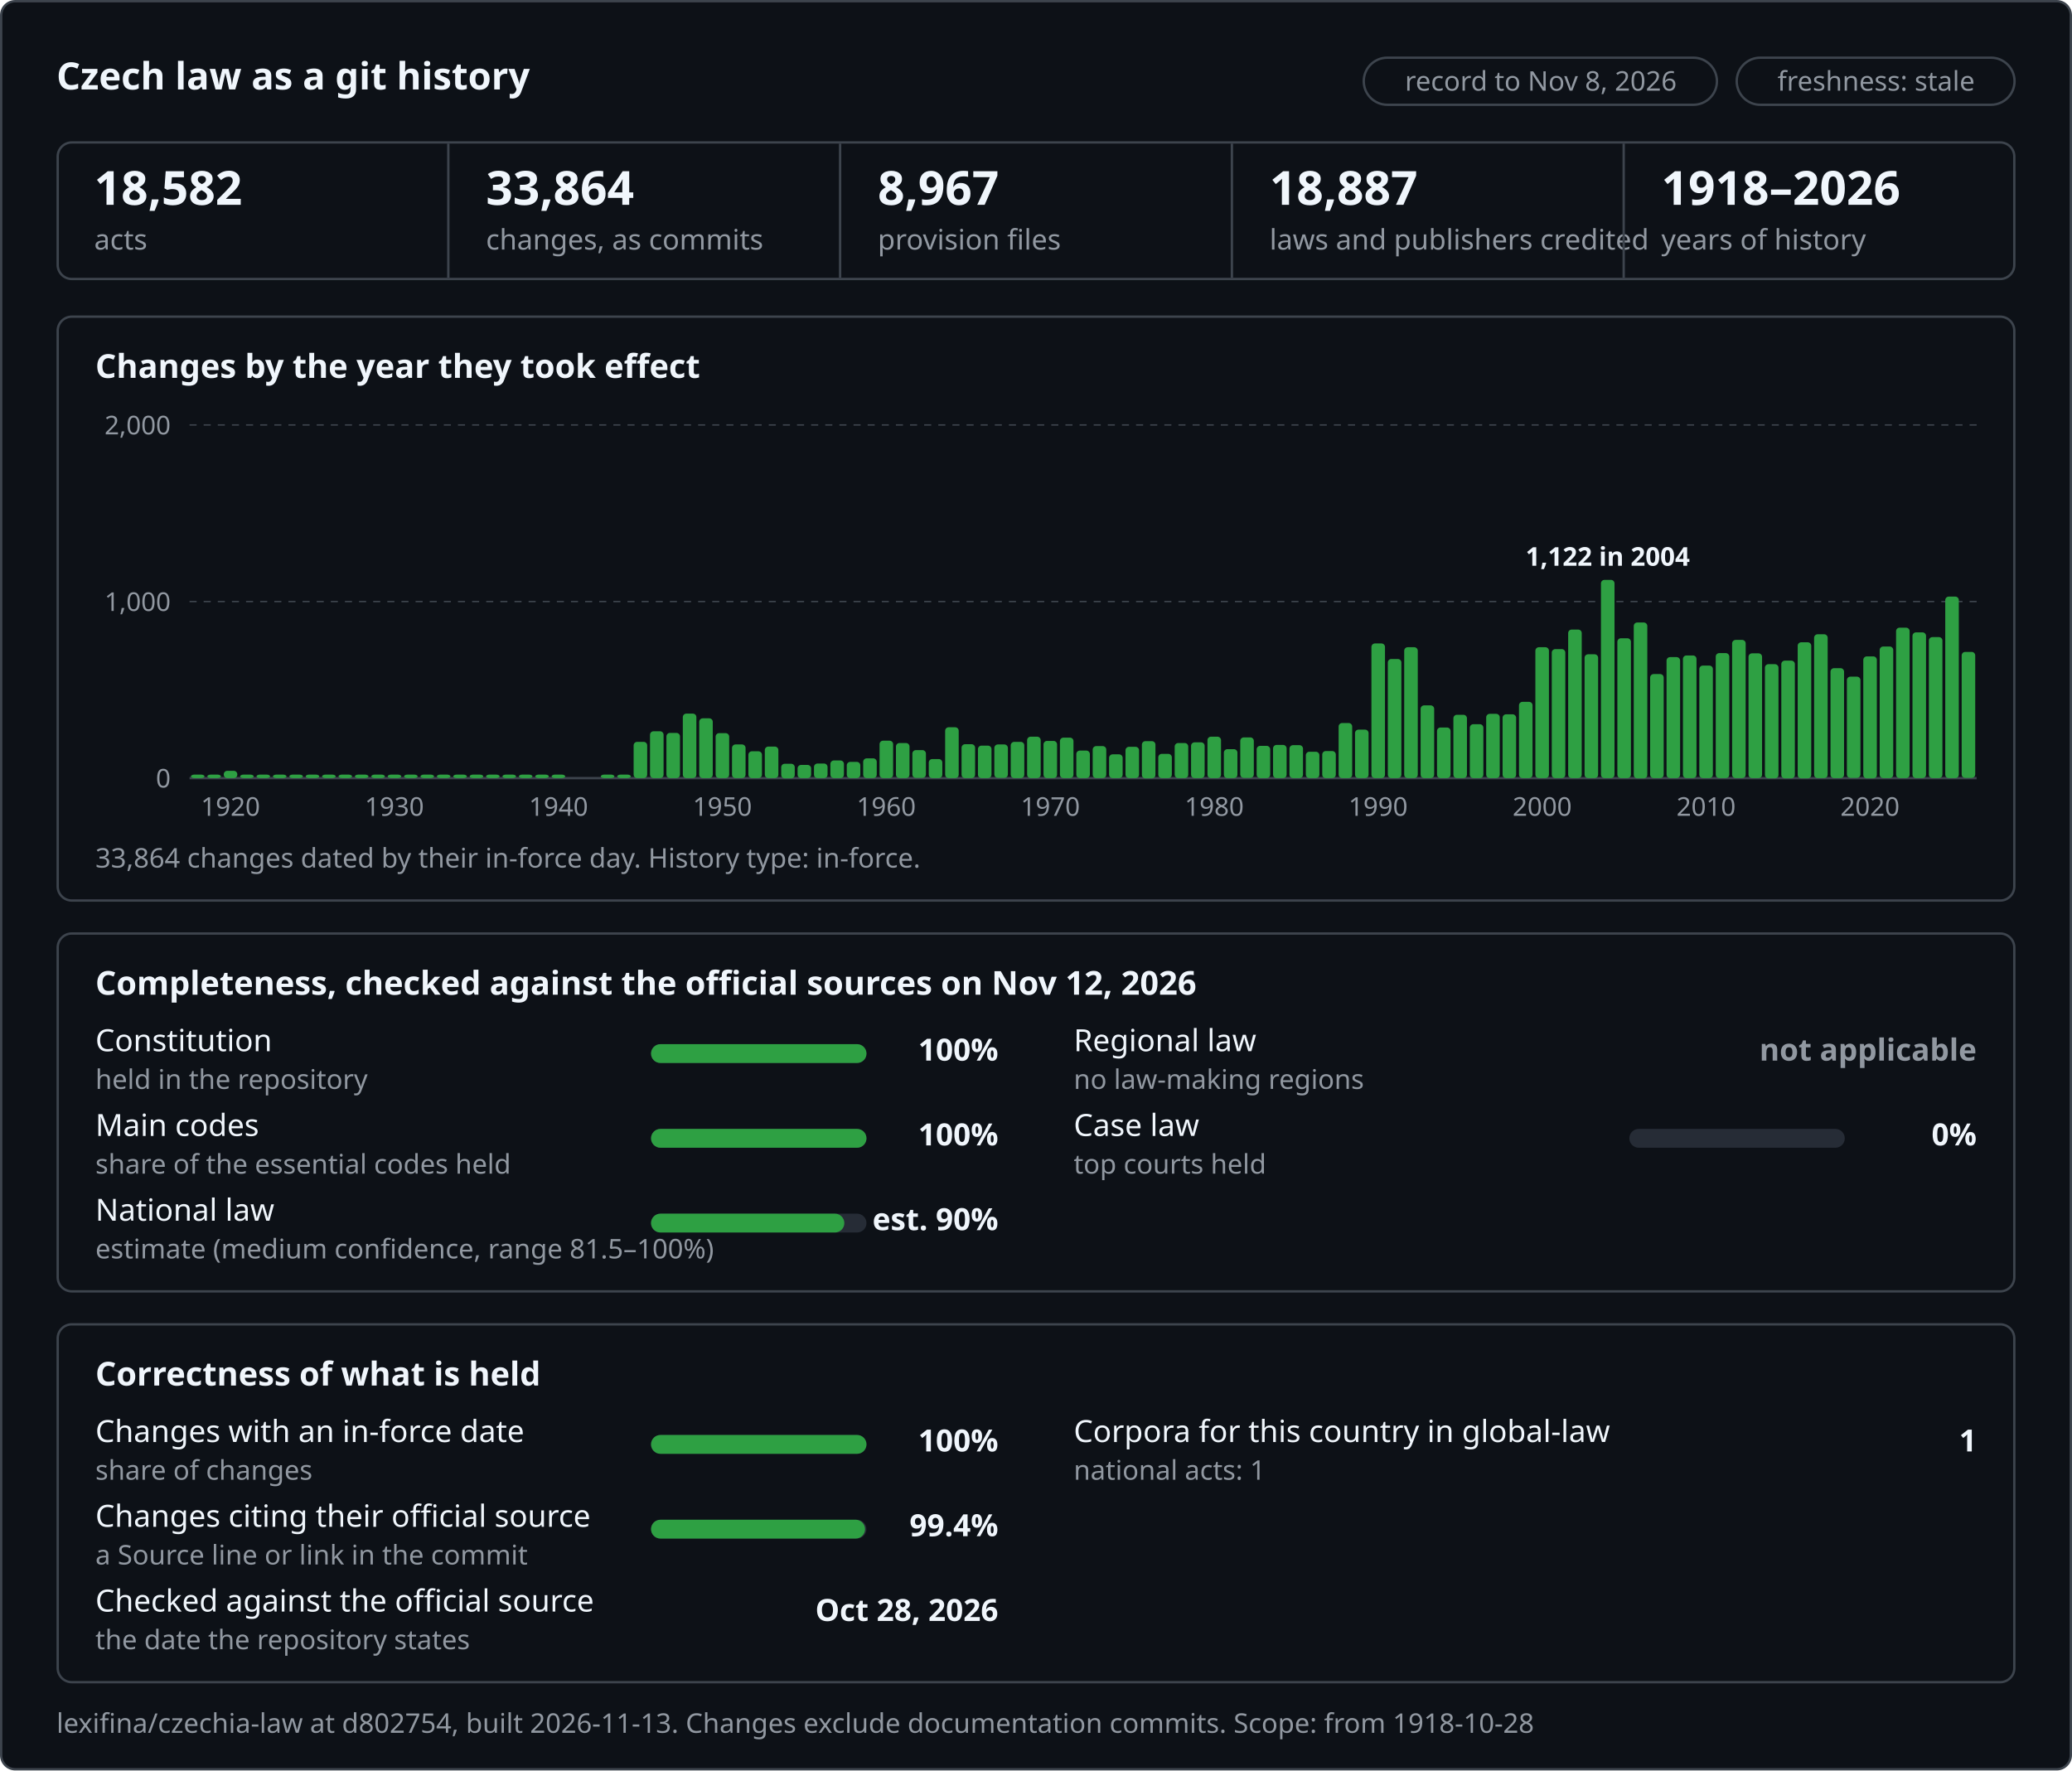
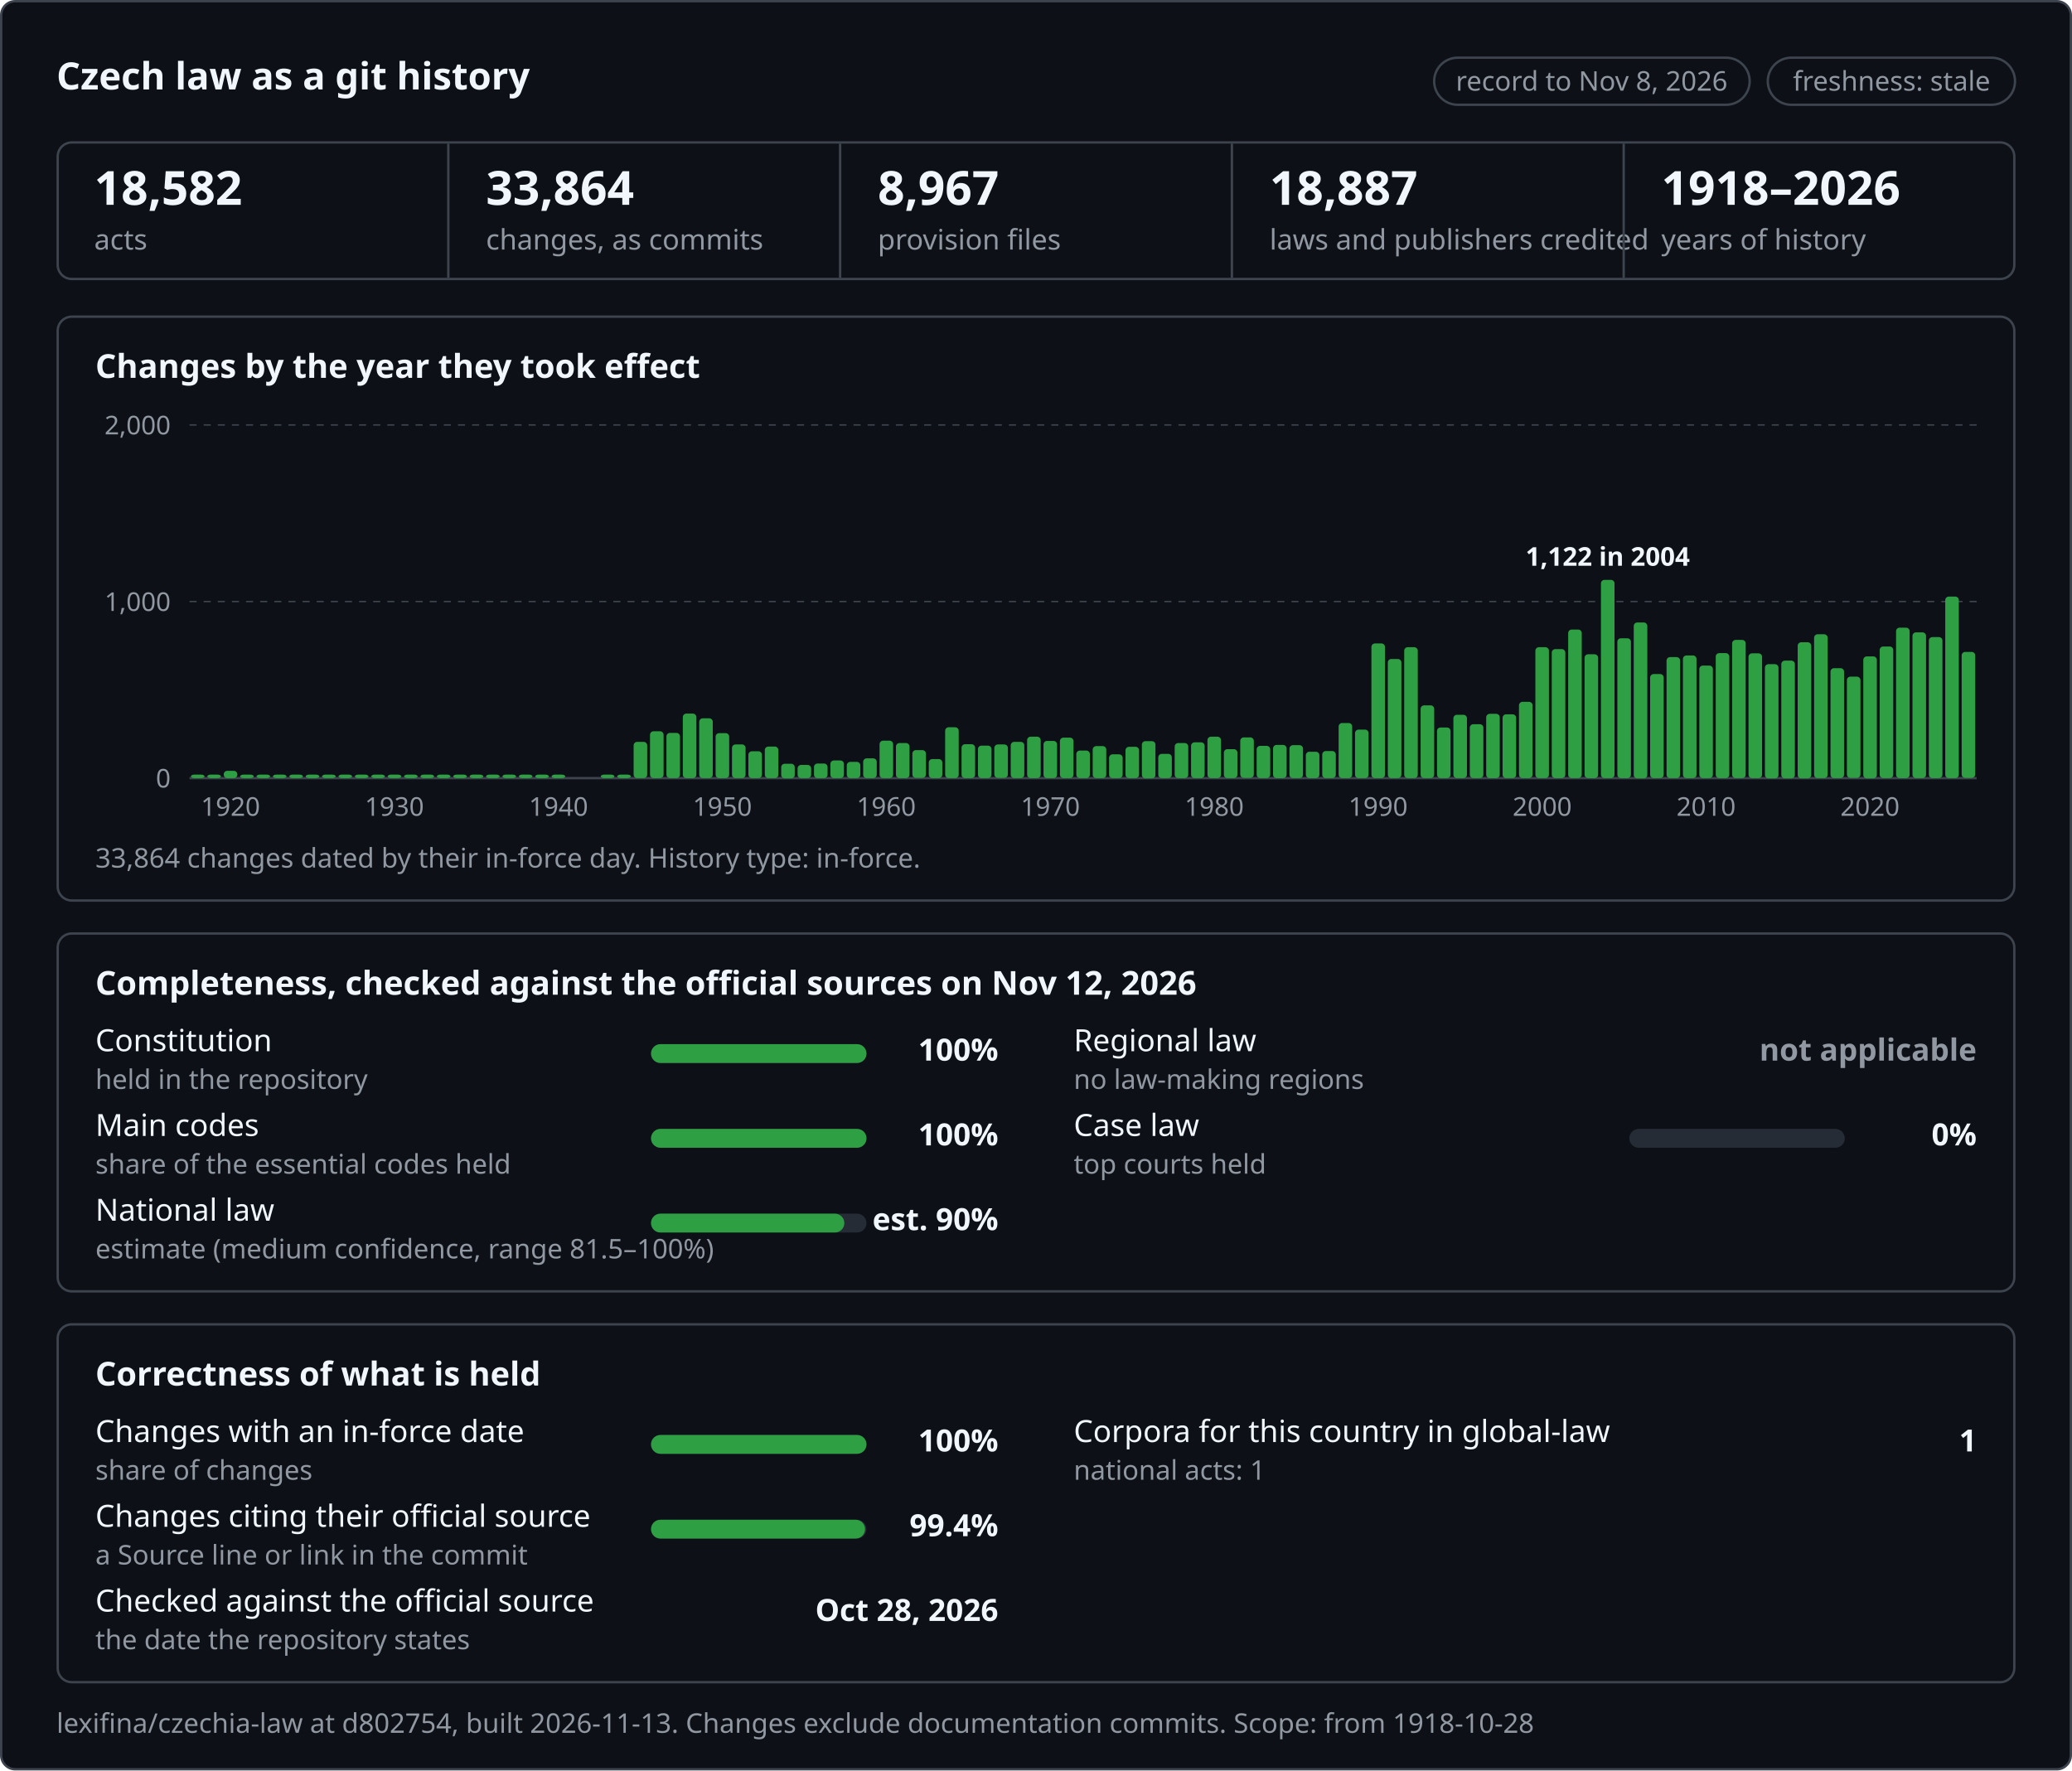
<svg xmlns="http://www.w3.org/2000/svg" width="880" height="752" viewBox="0 0 880 752" font-family="-apple-system,BlinkMacSystemFont,Segoe UI,Noto Sans,Helvetica,Arial,sans-serif">
  <rect x="0.5" y="0.5" width="879" height="751" rx="6" fill="#0d1117" stroke="#3d444d" />
  <text x="24" y="38" font-size="16" font-weight="600" fill="#f0f6fc">Czech law as a git history</text>
-   <rect x="579.2" y="24.5" width="150" height="20" rx="10" fill="none" stroke="#3d444d" />
-   <text x="654.4" y="38.5" font-size="11.5" font-weight="500" text-anchor="middle" fill="#9198a1">record to Nov 8, 2026</text>
-   <rect x="737.6" y="24.5" width="118" height="20" rx="10" fill="none" stroke="#3d444d" />
-   <text x="796.8" y="38.5" font-size="11.5" font-weight="500" text-anchor="middle" fill="#9198a1">freshness: stale</text>
+   <rect x="609.1" y="24.5" width="134" height="20" rx="10" fill="none" stroke="#3d444d" />
+   <text x="676.0" y="38.5" font-size="11.5" font-weight="500" text-anchor="middle" fill="#9198a1">record to Nov 8, 2026</text>
+   <rect x="750.8" y="24.5" width="105" height="20" rx="10" fill="none" stroke="#3d444d" />
+   <text x="803.4" y="38.5" font-size="11.5" font-weight="500" text-anchor="middle" fill="#9198a1">freshness: stale</text>
  <rect x="24.5" y="60.5" width="831" height="58" rx="6" fill="#0d1117" stroke="#3d444d" />
  <text x="40.0" y="87" font-size="20" font-weight="600" fill="#f0f6fc">18,582</text>
  <text x="40.0" y="106" font-size="12" fill="#9198a1">acts</text>
  <line x1="190.4" y1="61" x2="190.4" y2="118" stroke="#3d444d" />
  <text x="206.4" y="87" font-size="20" font-weight="600" fill="#f0f6fc">33,864</text>
  <text x="206.4" y="106" font-size="12" fill="#9198a1">changes, as commits</text>
  <line x1="356.8" y1="61" x2="356.8" y2="118" stroke="#3d444d" />
  <text x="372.8" y="87" font-size="20" font-weight="600" fill="#f0f6fc">8,967</text>
  <text x="372.8" y="106" font-size="12" fill="#9198a1">provision files</text>
  <line x1="523.2" y1="61" x2="523.2" y2="118" stroke="#3d444d" />
  <text x="539.2" y="87" font-size="20" font-weight="600" fill="#f0f6fc">18,887</text>
-   <text x="539.2" y="106" font-size="12" fill="#9198a1">laws and publishers credited</text>
+   <text x="539.2" y="106" font-size="12" fill="#9198a1" textLength="142" lengthAdjust="spacingAndGlyphs">laws and publishers credited</text>
  <line x1="689.6" y1="61" x2="689.6" y2="118" stroke="#3d444d" />
  <text x="705.6" y="87" font-size="20" font-weight="600" fill="#f0f6fc">1918–2026</text>
  <text x="705.6" y="106" font-size="12" fill="#9198a1">years of history</text>
  <rect x="24.5" y="134.5" width="831" height="248" rx="6" fill="#0d1117" stroke="#3d444d" />
  <text x="40.5" y="160.5" font-size="14" font-weight="600" fill="#f0f6fc">Changes by the year they took effect</text>
  <line x1="80.5" y1="330.5" x2="839.5" y2="330.5" stroke="#3d444d" stroke-width="1" />
  <text x="72.5" y="334.5" font-size="11" text-anchor="end" fill="#9198a1">0</text>
  <line x1="80.5" y1="255.5" x2="839.5" y2="255.5" stroke="#3d444d" stroke-width="0.6" stroke-dasharray="3 3" />
  <text x="72.5" y="259.5" font-size="11" text-anchor="end" fill="#9198a1">1,000</text>
  <line x1="80.5" y1="180.5" x2="839.5" y2="180.5" stroke="#3d444d" stroke-width="0.6" stroke-dasharray="3 3" />
  <text x="72.5" y="184.5" font-size="11" text-anchor="end" fill="#9198a1">2,000</text>
  <rect x="81.10" y="329.0" width="5.76" height="1.5" rx="1.5" fill="#2ea043" />
  <rect x="88.06" y="329.0" width="5.76" height="1.5" rx="1.5" fill="#2ea043" />
  <rect x="95.03" y="327.4" width="5.76" height="3.1" rx="1.5" fill="#2ea043" />
  <text x="97.9" y="346.5" font-size="11" text-anchor="middle" fill="#9198a1">1920</text>
  <rect x="101.99" y="329.0" width="5.76" height="1.5" rx="1.5" fill="#2ea043" />
  <rect x="108.95" y="329.0" width="5.76" height="1.5" rx="1.5" fill="#2ea043" />
  <rect x="115.92" y="329.0" width="5.76" height="1.5" rx="1.5" fill="#2ea043" />
  <rect x="122.88" y="329.0" width="5.76" height="1.5" rx="1.5" fill="#2ea043" />
  <rect x="129.84" y="329.0" width="5.76" height="1.5" rx="1.5" fill="#2ea043" />
  <rect x="136.81" y="329.0" width="5.76" height="1.5" rx="1.5" fill="#2ea043" />
  <rect x="143.77" y="329.0" width="5.76" height="1.5" rx="1.5" fill="#2ea043" />
  <rect x="150.73" y="329.0" width="5.76" height="1.5" rx="1.5" fill="#2ea043" />
  <rect x="157.70" y="329.0" width="5.76" height="1.5" rx="1.5" fill="#2ea043" />
  <rect x="164.66" y="329.0" width="5.76" height="1.5" rx="1.5" fill="#2ea043" />
  <text x="167.5" y="346.5" font-size="11" text-anchor="middle" fill="#9198a1">1930</text>
  <rect x="171.62" y="329.0" width="5.76" height="1.5" rx="1.5" fill="#2ea043" />
  <rect x="178.59" y="329.0" width="5.76" height="1.5" rx="1.5" fill="#2ea043" />
  <rect x="185.55" y="329.0" width="5.76" height="1.5" rx="1.5" fill="#2ea043" />
  <rect x="192.51" y="329.0" width="5.76" height="1.5" rx="1.5" fill="#2ea043" />
  <rect x="199.48" y="329.0" width="5.76" height="1.5" rx="1.5" fill="#2ea043" />
  <rect x="206.44" y="329.0" width="5.76" height="1.5" rx="1.5" fill="#2ea043" />
  <rect x="213.40" y="329.0" width="5.76" height="1.5" rx="1.5" fill="#2ea043" />
  <rect x="220.37" y="329.0" width="5.76" height="1.5" rx="1.5" fill="#2ea043" />
  <rect x="227.33" y="329.0" width="5.76" height="1.5" rx="1.5" fill="#2ea043" />
  <rect x="234.29" y="329.0" width="5.76" height="1.5" rx="1.5" fill="#2ea043" />
  <text x="237.2" y="346.5" font-size="11" text-anchor="middle" fill="#9198a1">1940</text>
  <rect x="255.18" y="329.0" width="5.76" height="1.5" rx="1.5" fill="#2ea043" />
  <rect x="262.15" y="329.0" width="5.76" height="1.5" rx="1.5" fill="#2ea043" />
  <rect x="269.11" y="315.1" width="5.76" height="15.4" rx="1.5" fill="#2ea043" />
  <rect x="276.07" y="310.6" width="5.76" height="19.9" rx="1.5" fill="#2ea043" />
  <rect x="283.04" y="311.3" width="5.76" height="19.2" rx="1.5" fill="#2ea043" />
  <rect x="290.00" y="303.1" width="5.76" height="27.4" rx="1.5" fill="#2ea043" />
  <rect x="296.96" y="305.1" width="5.76" height="25.4" rx="1.5" fill="#2ea043" />
  <rect x="303.93" y="311.4" width="5.76" height="19.1" rx="1.5" fill="#2ea043" />
  <text x="306.8" y="346.5" font-size="11" text-anchor="middle" fill="#9198a1">1950</text>
  <rect x="310.89" y="316.2" width="5.76" height="14.3" rx="1.5" fill="#2ea043" />
  <rect x="317.85" y="319.1" width="5.76" height="11.4" rx="1.5" fill="#2ea043" />
  <rect x="324.82" y="317.1" width="5.76" height="13.4" rx="1.5" fill="#2ea043" />
  <rect x="331.78" y="324.4" width="5.76" height="6.2" rx="1.5" fill="#2ea043" />
  <rect x="338.74" y="324.9" width="5.76" height="5.6" rx="1.5" fill="#2ea043" />
  <rect x="345.71" y="324.3" width="5.76" height="6.2" rx="1.5" fill="#2ea043" />
  <rect x="352.67" y="323.0" width="5.76" height="7.5" rx="1.5" fill="#2ea043" />
  <rect x="359.63" y="323.6" width="5.76" height="6.9" rx="1.5" fill="#2ea043" />
  <rect x="366.60" y="322.1" width="5.76" height="8.4" rx="1.5" fill="#2ea043" />
  <rect x="373.56" y="314.6" width="5.76" height="15.9" rx="1.5" fill="#2ea043" />
  <text x="376.4" y="346.5" font-size="11" text-anchor="middle" fill="#9198a1">1960</text>
  <rect x="380.52" y="315.6" width="5.76" height="14.9" rx="1.5" fill="#2ea043" />
  <rect x="387.49" y="318.6" width="5.76" height="11.8" rx="1.5" fill="#2ea043" />
  <rect x="394.45" y="322.4" width="5.76" height="8.1" rx="1.5" fill="#2ea043" />
  <rect x="401.41" y="308.9" width="5.76" height="21.6" rx="1.5" fill="#2ea043" />
  <rect x="408.38" y="316.1" width="5.76" height="14.4" rx="1.5" fill="#2ea043" />
  <rect x="415.34" y="316.7" width="5.76" height="13.8" rx="1.5" fill="#2ea043" />
  <rect x="422.30" y="316.2" width="5.76" height="14.2" rx="1.5" fill="#2ea043" />
  <rect x="429.27" y="315.1" width="5.76" height="15.4" rx="1.5" fill="#2ea043" />
  <rect x="436.23" y="312.9" width="5.76" height="17.6" rx="1.5" fill="#2ea043" />
  <rect x="443.19" y="314.7" width="5.76" height="15.8" rx="1.5" fill="#2ea043" />
  <text x="446.1" y="346.5" font-size="11" text-anchor="middle" fill="#9198a1">1970</text>
  <rect x="450.16" y="313.3" width="5.76" height="17.2" rx="1.5" fill="#2ea043" />
  <rect x="457.12" y="318.8" width="5.76" height="11.7" rx="1.5" fill="#2ea043" />
  <rect x="464.08" y="316.9" width="5.76" height="13.6" rx="1.5" fill="#2ea043" />
  <rect x="471.04" y="320.4" width="5.76" height="10.1" rx="1.5" fill="#2ea043" />
  <rect x="478.01" y="317.2" width="5.76" height="13.3" rx="1.5" fill="#2ea043" />
  <rect x="484.97" y="314.8" width="5.76" height="15.8" rx="1.5" fill="#2ea043" />
  <rect x="491.93" y="320.2" width="5.76" height="10.3" rx="1.5" fill="#2ea043" />
  <rect x="498.90" y="315.6" width="5.76" height="14.9" rx="1.5" fill="#2ea043" />
  <rect x="505.86" y="315.3" width="5.76" height="15.2" rx="1.5" fill="#2ea043" />
  <rect x="512.82" y="312.9" width="5.76" height="17.6" rx="1.5" fill="#2ea043" />
  <text x="515.7" y="346.5" font-size="11" text-anchor="middle" fill="#9198a1">1980</text>
  <rect x="519.79" y="318.2" width="5.76" height="12.3" rx="1.5" fill="#2ea043" />
  <rect x="526.75" y="313.2" width="5.76" height="17.2" rx="1.5" fill="#2ea043" />
  <rect x="533.71" y="316.8" width="5.76" height="13.7" rx="1.5" fill="#2ea043" />
  <rect x="540.68" y="316.4" width="5.76" height="14.1" rx="1.5" fill="#2ea043" />
  <rect x="547.64" y="316.5" width="5.76" height="14.0" rx="1.5" fill="#2ea043" />
  <rect x="554.60" y="319.3" width="5.76" height="11.2" rx="1.5" fill="#2ea043" />
  <rect x="561.57" y="319.0" width="5.76" height="11.5" rx="1.5" fill="#2ea043" />
  <rect x="568.53" y="307.1" width="5.76" height="23.4" rx="1.5" fill="#2ea043" />
  <rect x="575.49" y="309.9" width="5.76" height="20.6" rx="1.5" fill="#2ea043" />
  <rect x="582.46" y="273.3" width="5.76" height="57.2" rx="1.5" fill="#2ea043" />
  <text x="585.3" y="346.5" font-size="11" text-anchor="middle" fill="#9198a1">1990</text>
  <rect x="589.42" y="279.9" width="5.76" height="50.6" rx="1.5" fill="#2ea043" />
  <rect x="596.38" y="274.9" width="5.76" height="55.6" rx="1.5" fill="#2ea043" />
  <rect x="603.35" y="299.6" width="5.76" height="30.9" rx="1.5" fill="#2ea043" />
  <rect x="610.31" y="309.0" width="5.76" height="21.5" rx="1.5" fill="#2ea043" />
  <rect x="617.27" y="303.6" width="5.76" height="26.9" rx="1.5" fill="#2ea043" />
  <rect x="624.24" y="307.6" width="5.76" height="22.9" rx="1.5" fill="#2ea043" />
  <rect x="631.20" y="303.2" width="5.76" height="27.3" rx="1.5" fill="#2ea043" />
  <rect x="638.16" y="303.4" width="5.76" height="27.1" rx="1.5" fill="#2ea043" />
  <rect x="645.13" y="298.1" width="5.76" height="32.4" rx="1.5" fill="#2ea043" />
  <rect x="652.09" y="274.9" width="5.76" height="55.6" rx="1.5" fill="#2ea043" />
  <text x="655.0" y="346.5" font-size="11" text-anchor="middle" fill="#9198a1">2000</text>
  <rect x="659.05" y="275.7" width="5.76" height="54.8" rx="1.5" fill="#2ea043" />
  <rect x="666.02" y="267.4" width="5.76" height="63.1" rx="1.5" fill="#2ea043" />
  <rect x="672.98" y="277.9" width="5.76" height="52.6" rx="1.5" fill="#2ea043" />
  <rect x="679.94" y="246.3" width="5.76" height="84.2" rx="1.5" fill="#2ea043" />
  <text x="682.8" y="240.3" font-size="11" font-weight="600" text-anchor="middle" fill="#f0f6fc">1,122 in 2004</text>
  <rect x="686.91" y="271.1" width="5.76" height="59.4" rx="1.5" fill="#2ea043" />
  <rect x="693.87" y="264.4" width="5.76" height="66.2" rx="1.5" fill="#2ea043" />
  <rect x="700.83" y="286.3" width="5.76" height="44.2" rx="1.5" fill="#2ea043" />
  <rect x="707.80" y="279.1" width="5.76" height="51.4" rx="1.5" fill="#2ea043" />
  <rect x="714.76" y="278.4" width="5.76" height="52.1" rx="1.5" fill="#2ea043" />
  <rect x="721.72" y="282.7" width="5.76" height="47.8" rx="1.5" fill="#2ea043" />
  <text x="724.6" y="346.5" font-size="11" text-anchor="middle" fill="#9198a1">2010</text>
  <rect x="728.69" y="277.4" width="5.76" height="53.1" rx="1.5" fill="#2ea043" />
  <rect x="735.65" y="271.8" width="5.76" height="58.7" rx="1.5" fill="#2ea043" />
  <rect x="742.61" y="277.5" width="5.76" height="53.0" rx="1.5" fill="#2ea043" />
  <rect x="749.58" y="282.1" width="5.76" height="48.5" rx="1.5" fill="#2ea043" />
  <rect x="756.54" y="280.6" width="5.76" height="50.0" rx="1.5" fill="#2ea043" />
  <rect x="763.50" y="272.8" width="5.76" height="57.8" rx="1.5" fill="#2ea043" />
  <rect x="770.47" y="269.4" width="5.76" height="61.1" rx="1.5" fill="#2ea043" />
  <rect x="777.43" y="283.8" width="5.76" height="46.7" rx="1.5" fill="#2ea043" />
  <rect x="784.39" y="287.4" width="5.76" height="43.0" rx="1.5" fill="#2ea043" />
  <rect x="791.36" y="278.8" width="5.76" height="51.8" rx="1.5" fill="#2ea043" />
  <text x="794.2" y="346.5" font-size="11" text-anchor="middle" fill="#9198a1">2020</text>
  <rect x="798.32" y="274.6" width="5.76" height="55.9" rx="1.5" fill="#2ea043" />
  <rect x="805.28" y="266.6" width="5.76" height="63.9" rx="1.5" fill="#2ea043" />
  <rect x="812.25" y="268.6" width="5.76" height="61.9" rx="1.5" fill="#2ea043" />
  <rect x="819.21" y="270.6" width="5.76" height="59.9" rx="1.5" fill="#2ea043" />
  <rect x="826.17" y="253.4" width="5.76" height="77.1" rx="1.5" fill="#2ea043" />
  <rect x="833.14" y="276.9" width="5.76" height="53.5" rx="1.5" fill="#2ea043" />
  <text x="40.5" y="368.5" font-size="11.5" fill="#9198a1">33,864 changes dated by their in-force day. History type: in-force.</text>
  <rect x="24.5" y="396.5" width="831" height="152" rx="6" fill="#0d1117" stroke="#3d444d" />
  <text x="40.5" y="422.5" font-size="14" font-weight="600" fill="#f0f6fc">Completeness, checked against the official sources on Nov 12, 2026</text>
  <text x="40.5" y="446.5" font-size="13" fill="#f0f6fc">Constitution</text>
  <text x="40.5" y="462.5" font-size="11.5" fill="#9198a1">held in the repository</text>
  <g>
    <rect x="276.5" y="443.5" width="91.5" height="8" rx="4" fill="#262c36" />
    <rect x="276.5" y="443.5" width="91.5" height="8" rx="4" fill="#2ea043" />
  </g>
  <text x="424.0" y="450.5" font-size="13" font-weight="600" text-anchor="end" fill="#f0f6fc">100%</text>
  <text x="40.5" y="482.5" font-size="13" fill="#f0f6fc">Main codes</text>
  <text x="40.5" y="498.5" font-size="11.5" fill="#9198a1">share of the essential codes held</text>
  <g>
    <rect x="276.5" y="479.5" width="91.5" height="8" rx="4" fill="#262c36" />
    <rect x="276.5" y="479.5" width="91.5" height="8" rx="4" fill="#2ea043" />
  </g>
  <text x="424.0" y="486.5" font-size="13" font-weight="600" text-anchor="end" fill="#f0f6fc">100%</text>
  <text x="40.5" y="518.5" font-size="13" fill="#f0f6fc">National law</text>
  <text x="40.5" y="534.5" font-size="11.5" fill="#9198a1">estimate (medium confidence, range 81.5–100%)</text>
  <g>
    <rect x="276.5" y="515.5" width="91.5" height="8" rx="4" fill="#262c36" />
    <rect x="276.5" y="515.5" width="82.1" height="8" rx="4" fill="#2ea043" />
  </g>
  <text x="424.0" y="522.5" font-size="13" font-weight="600" text-anchor="end" fill="#f0f6fc">est. 90%</text>
  <text x="456.0" y="446.5" font-size="13" fill="#f0f6fc">Regional law</text>
  <text x="456.0" y="462.5" font-size="11.5" fill="#9198a1">no law-making regions</text>
  <text x="839.5" y="450.5" font-size="13" font-weight="600" text-anchor="end" fill="#9198a1">not applicable</text>
  <text x="456.0" y="482.5" font-size="13" fill="#f0f6fc">Case law</text>
  <text x="456.0" y="498.5" font-size="11.5" fill="#9198a1">top courts held</text>
  <g>
    <rect x="692.0" y="479.5" width="91.5" height="8" rx="4" fill="#262c36" />
  </g>
  <text x="839.5" y="486.5" font-size="13" font-weight="600" text-anchor="end" fill="#f0f6fc">0%</text>
  <rect x="24.5" y="562.5" width="831" height="152" rx="6" fill="#0d1117" stroke="#3d444d" />
  <text x="40.5" y="588.5" font-size="14" font-weight="600" fill="#f0f6fc">Correctness of what is held</text>
  <text x="40.5" y="612.5" font-size="13" fill="#f0f6fc">Changes with an in-force date</text>
  <text x="40.5" y="628.5" font-size="11.5" fill="#9198a1">share of changes</text>
  <g>
    <rect x="276.5" y="609.5" width="91.5" height="8" rx="4" fill="#262c36" />
    <rect x="276.5" y="609.5" width="91.5" height="8" rx="4" fill="#2ea043" />
  </g>
  <text x="424.0" y="616.5" font-size="13" font-weight="600" text-anchor="end" fill="#f0f6fc">100%</text>
  <text x="40.5" y="648.5" font-size="13" fill="#f0f6fc">Changes citing their official source</text>
  <text x="40.5" y="664.5" font-size="11.5" fill="#9198a1">a Source line or link in the commit</text>
  <g>
    <rect x="276.5" y="645.5" width="91.5" height="8" rx="4" fill="#262c36" />
    <rect x="276.5" y="645.5" width="90.9" height="8" rx="4" fill="#2ea043" />
  </g>
  <text x="424.0" y="652.5" font-size="13" font-weight="600" text-anchor="end" fill="#f0f6fc">99.4%</text>
  <text x="40.5" y="684.5" font-size="13" fill="#f0f6fc">Checked against the official source</text>
  <text x="40.5" y="700.5" font-size="11.5" fill="#9198a1">the date the repository states</text>
  <text x="424.0" y="688.5" font-size="13" font-weight="600" text-anchor="end" fill="#f0f6fc">Oct 28, 2026</text>
  <text x="456.0" y="612.5" font-size="13" fill="#f0f6fc">Corpora for this country in global-law</text>
  <text x="456.0" y="628.5" font-size="11.5" fill="#9198a1">national acts: 1</text>
  <text x="839.5" y="616.5" font-size="13" font-weight="600" text-anchor="end" fill="#f0f6fc">1</text>
  <text x="24" y="736" font-size="11.5" fill="#9198a1">lexifina/czechia-law at d802754, built 2026-11-13. Changes exclude documentation commits. Scope: from 1918-10-28</text>
</svg>
